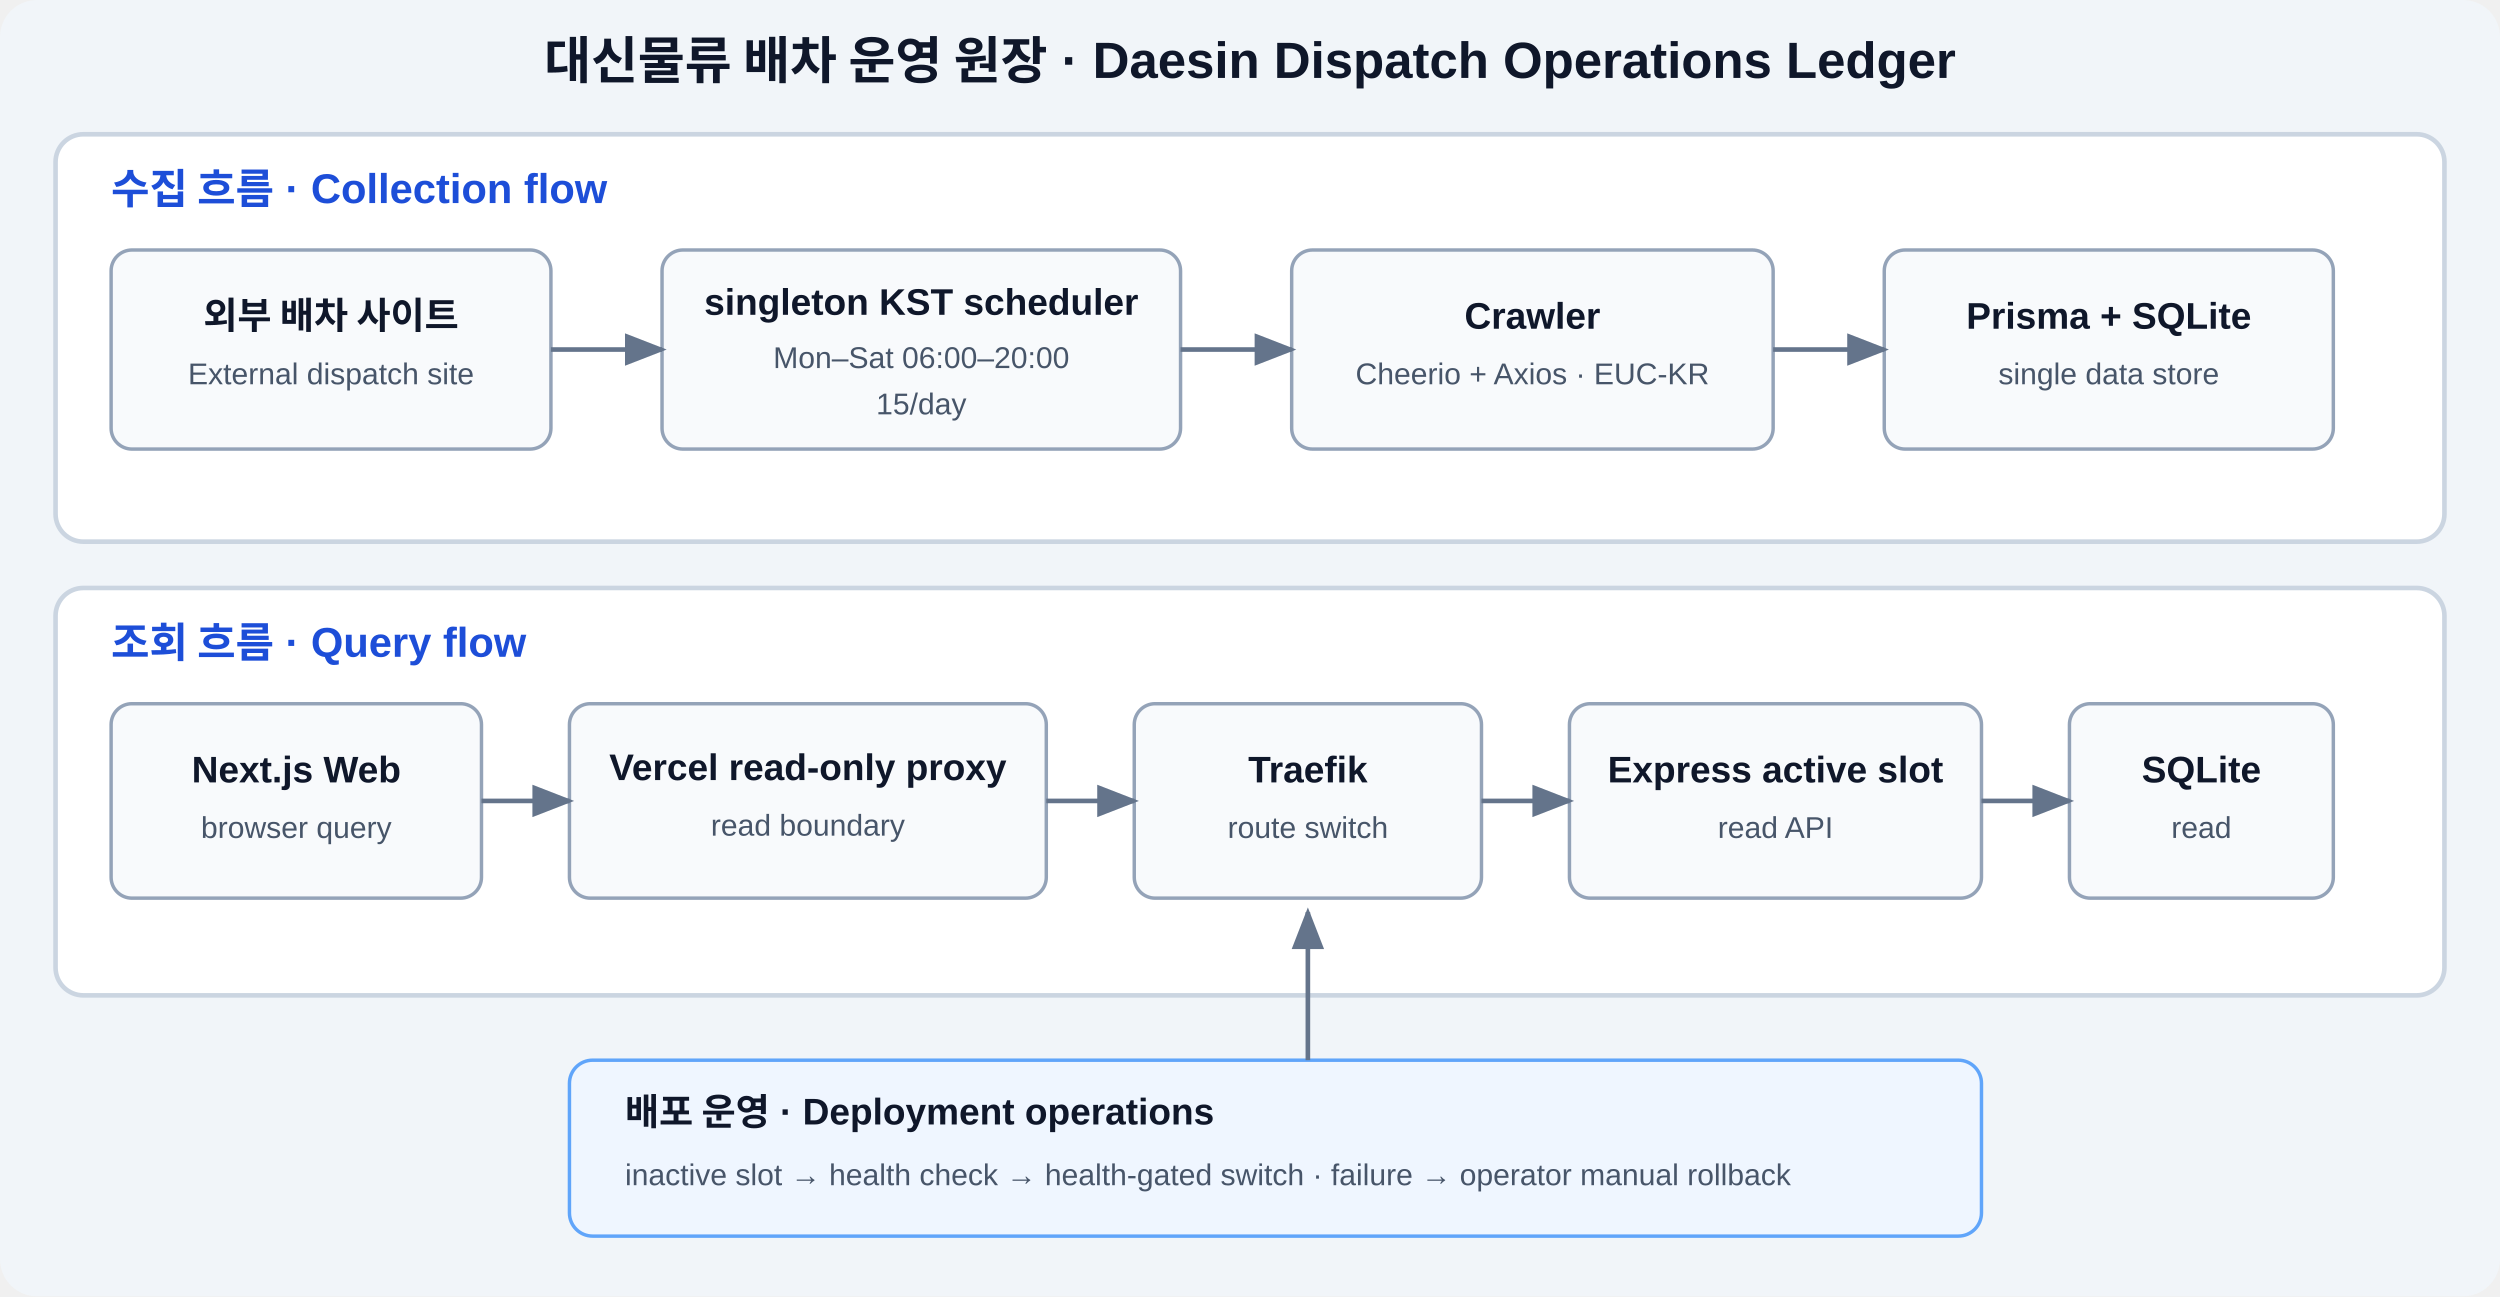
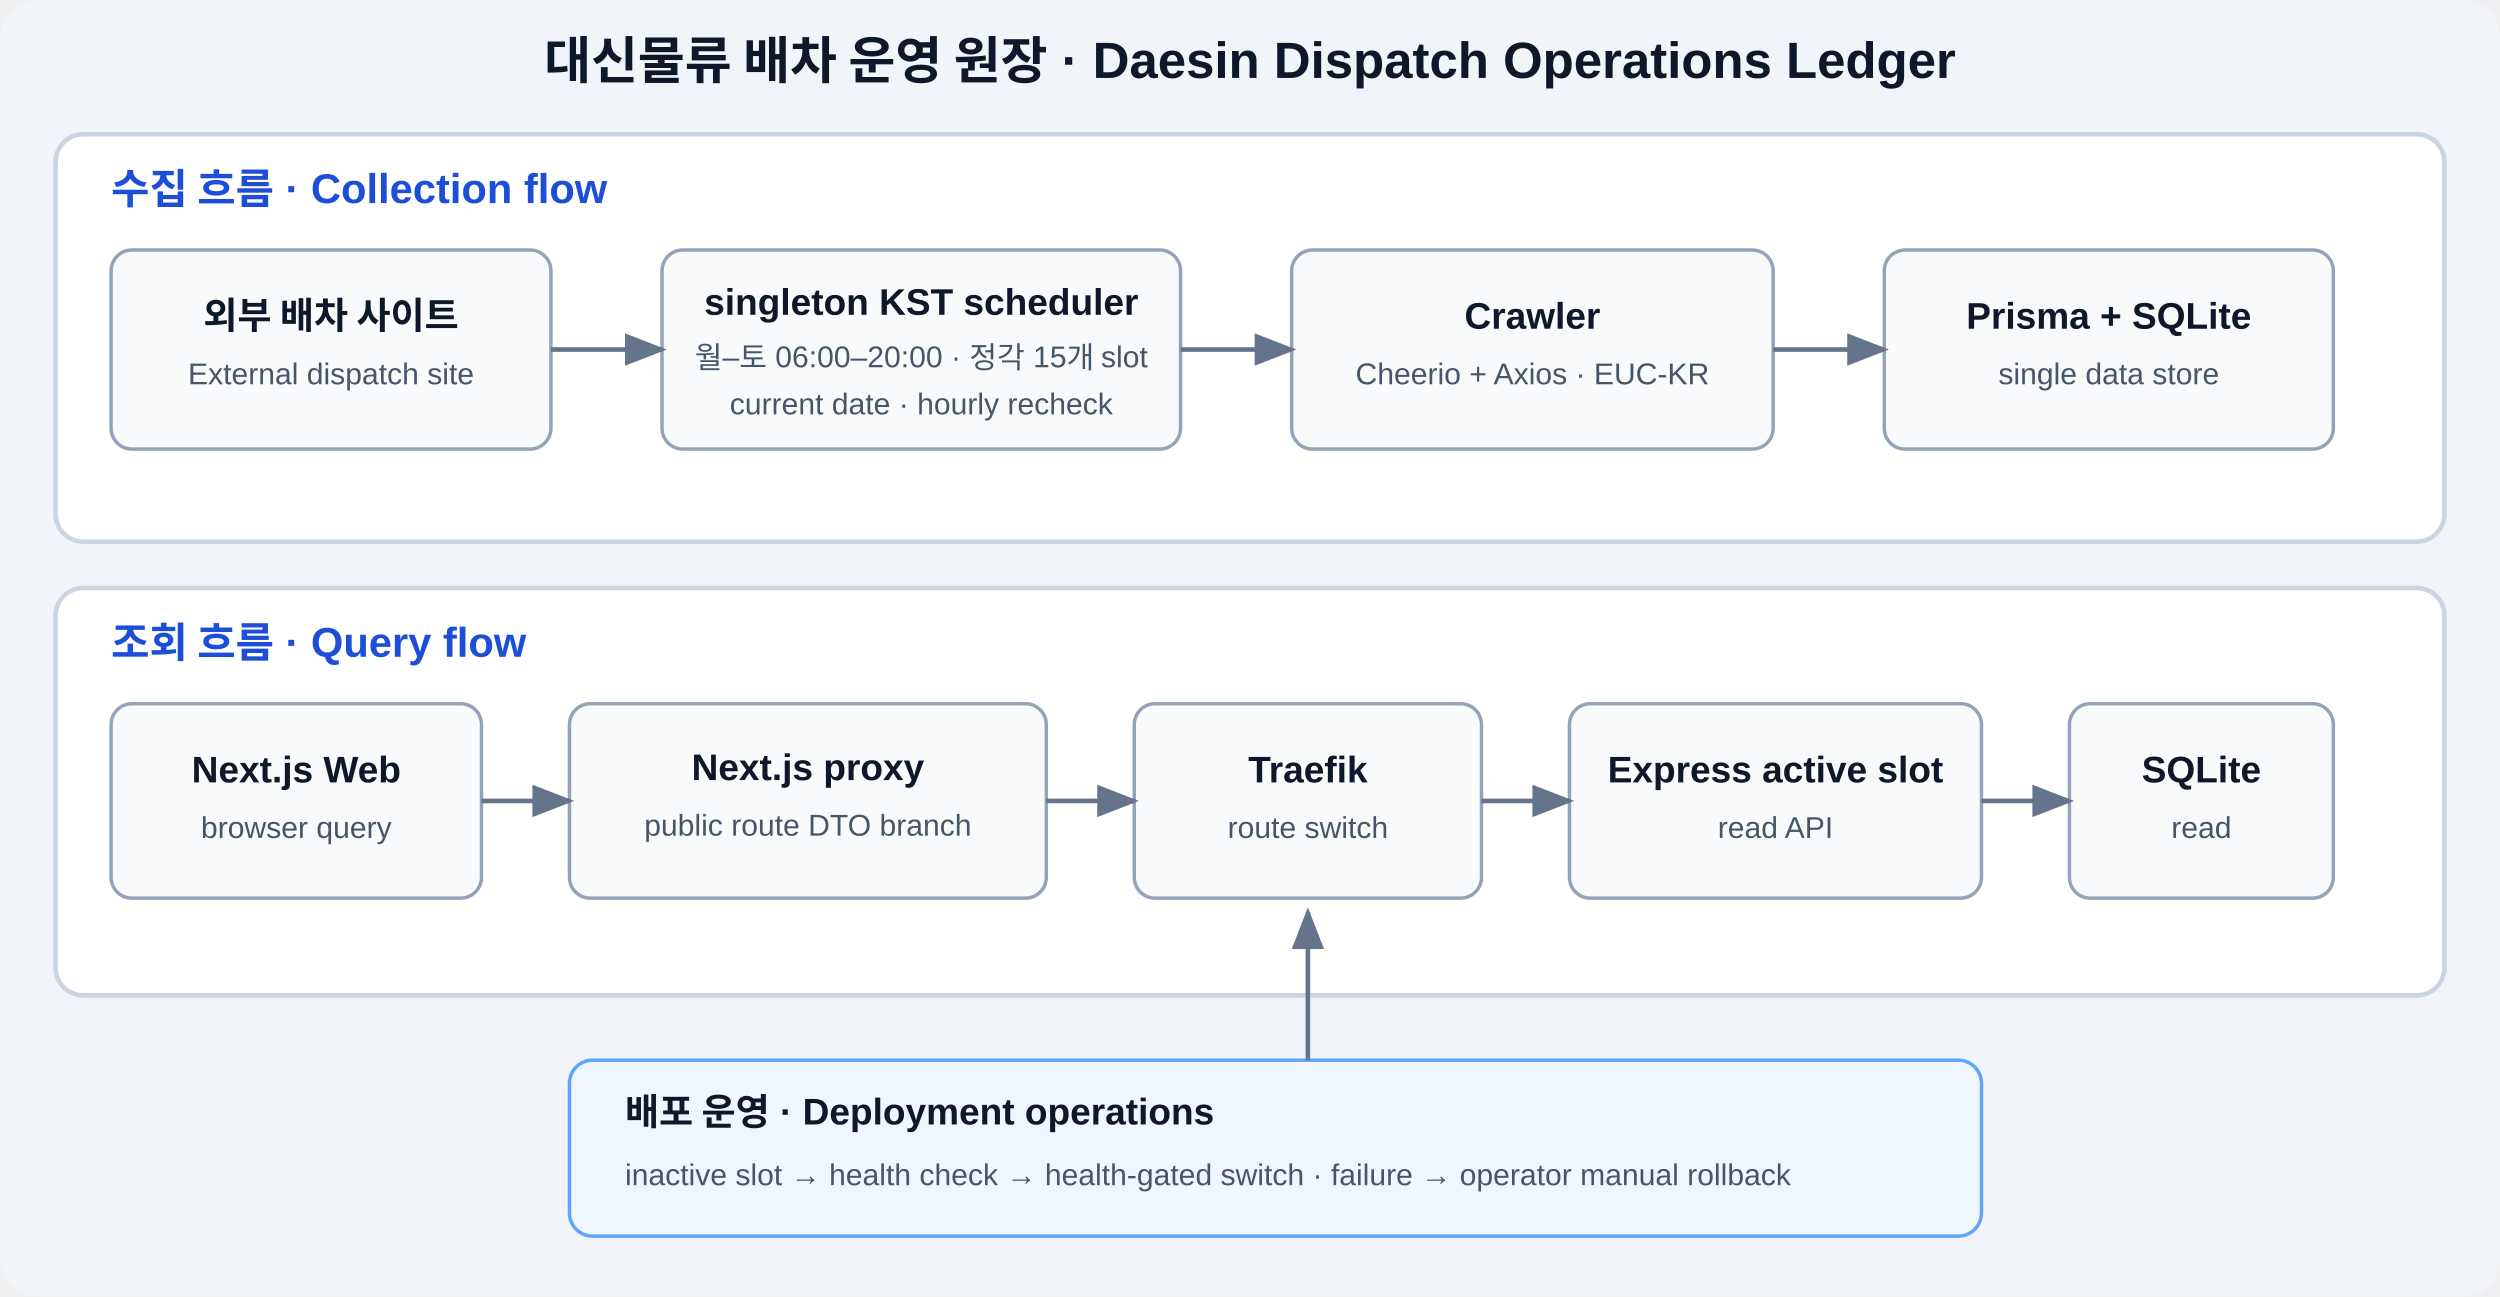
- <svg xmlns="http://www.w3.org/2000/svg" viewBox="0 0 1080 560" role="img" aria-labelledby="title desc" font-family="Arial, sans-serif">
+ <svg xmlns="http://www.w3.org/2000/svg" width="1080" height="560" viewBox="0 0 1080 560" role="img" aria-labelledby="title desc" font-family="Arial, sans-serif">
  <defs>
    <marker id="arrow" markerWidth="9" markerHeight="7" refX="8" refY="3.5" orient="auto">
      <path d="M0 0 9 3.5 0 7Z" fill="#64748b" />
    </marker>
    <style>
      .lane{fill:#fff;stroke:#cbd5e1;stroke-width:2}.node{fill:#f8fafc;stroke:#94a3b8;stroke-width:1.5}.edge{fill:none;stroke:#64748b;stroke-width:2;marker-end:url(#arrow)}.label{font-size:16px;font-weight:700;fill:#0f172a}.sub{font-size:13px;fill:#475569}.lane-title{font-size:18px;font-weight:700;fill:#1d4ed8}.ops{fill:#eff6ff;stroke:#60a5fa;stroke-width:1.5}
    </style>
  </defs>
  <rect width="1080" height="560" rx="16" fill="#f1f5f9" />
  <text x="540" y="34" text-anchor="middle" font-size="22" font-weight="700" fill="#0f172a">대신물류 배차 운영 원장 · Daesin Dispatch Operations Ledger</text>
  <rect class="lane" x="24" y="58" width="1032" height="176" rx="12" />
  <text class="lane-title" x="48" y="88">수집 흐름 · Collection flow</text>
  <rect class="node" x="48" y="108" width="190" height="86" rx="9" />
  <text class="label" x="143" y="142" text-anchor="middle">외부 배차 사이트</text>
  <text class="sub" x="143" y="166" text-anchor="middle">External dispatch site</text>
  <rect class="node" x="286" y="108" width="224" height="86" rx="9" />
  <text class="label" x="398" y="136" text-anchor="middle">singleton KST scheduler</text>
-   <text class="sub" x="398" y="159" text-anchor="middle">Mon–Sat 06:00–20:00</text>
-   <text class="sub" x="398" y="179" text-anchor="middle">15/day</text>
+   <text class="sub" x="398" y="159" text-anchor="middle">월–토 06:00–20:00 · 정각 15개 slot</text>
+   <text class="sub" x="398" y="179" text-anchor="middle">current date · hourly recheck</text>
  <rect class="node" x="558" y="108" width="208" height="86" rx="9" />
  <text class="label" x="662" y="142" text-anchor="middle">Crawler</text>
  <text class="sub" x="662" y="166" text-anchor="middle">Cheerio + Axios · EUC-KR</text>
  <rect class="node" x="814" y="108" width="194" height="86" rx="9" />
  <text class="label" x="911" y="142" text-anchor="middle">Prisma + SQLite</text>
  <text class="sub" x="911" y="166" text-anchor="middle">single data store</text>
  <path class="edge" d="M238 151H286" />
  <path class="edge" d="M510 151H558" />
  <path class="edge" d="M766 151H814" />
  <rect class="lane" x="24" y="254" width="1032" height="176" rx="12" />
  <text class="lane-title" x="48" y="284">조회 흐름 · Query flow</text>
  <rect class="node" x="48" y="304" width="160" height="84" rx="9" />
  <text class="label" x="128" y="338" text-anchor="middle">Next.js Web</text>
  <text class="sub" x="128" y="362" text-anchor="middle">browser query</text>
  <rect class="node" x="246" y="304" width="206" height="84" rx="9" />
-   <text class="label" x="349" y="337" text-anchor="middle">Vercel read-only proxy</text>
-   <text class="sub" x="349" y="361" text-anchor="middle">read boundary</text>
+   <text class="label" x="349" y="337" text-anchor="middle">Next.js proxy</text>
+   <text class="sub" x="349" y="361" text-anchor="middle">public route DTO branch</text>
  <rect class="node" x="490" y="304" width="150" height="84" rx="9" />
  <text class="label" x="565" y="338" text-anchor="middle">Traefik</text>
  <text class="sub" x="565" y="362" text-anchor="middle">route switch</text>
  <rect class="node" x="678" y="304" width="178" height="84" rx="9" />
  <text class="label" x="767" y="338" text-anchor="middle">Express active slot</text>
  <text class="sub" x="767" y="362" text-anchor="middle">read API</text>
  <rect class="node" x="894" y="304" width="114" height="84" rx="9" />
  <text class="label" x="951" y="338" text-anchor="middle">SQLite</text>
  <text class="sub" x="951" y="362" text-anchor="middle">read</text>
  <path class="edge" d="M208 346H246" />
  <path class="edge" d="M452 346H490" />
  <path class="edge" d="M640 346H678" />
  <path class="edge" d="M856 346H894" />
  <rect class="ops" x="246" y="458" width="610" height="76" rx="10" />
  <text class="label" x="270" y="486">배포 운영 · Deployment operations</text>
  <text class="sub" x="270" y="512">inactive slot → health check → health-gated switch · failure → operator manual rollback</text>
  <path class="edge" d="M565 458V394" />
</svg>
